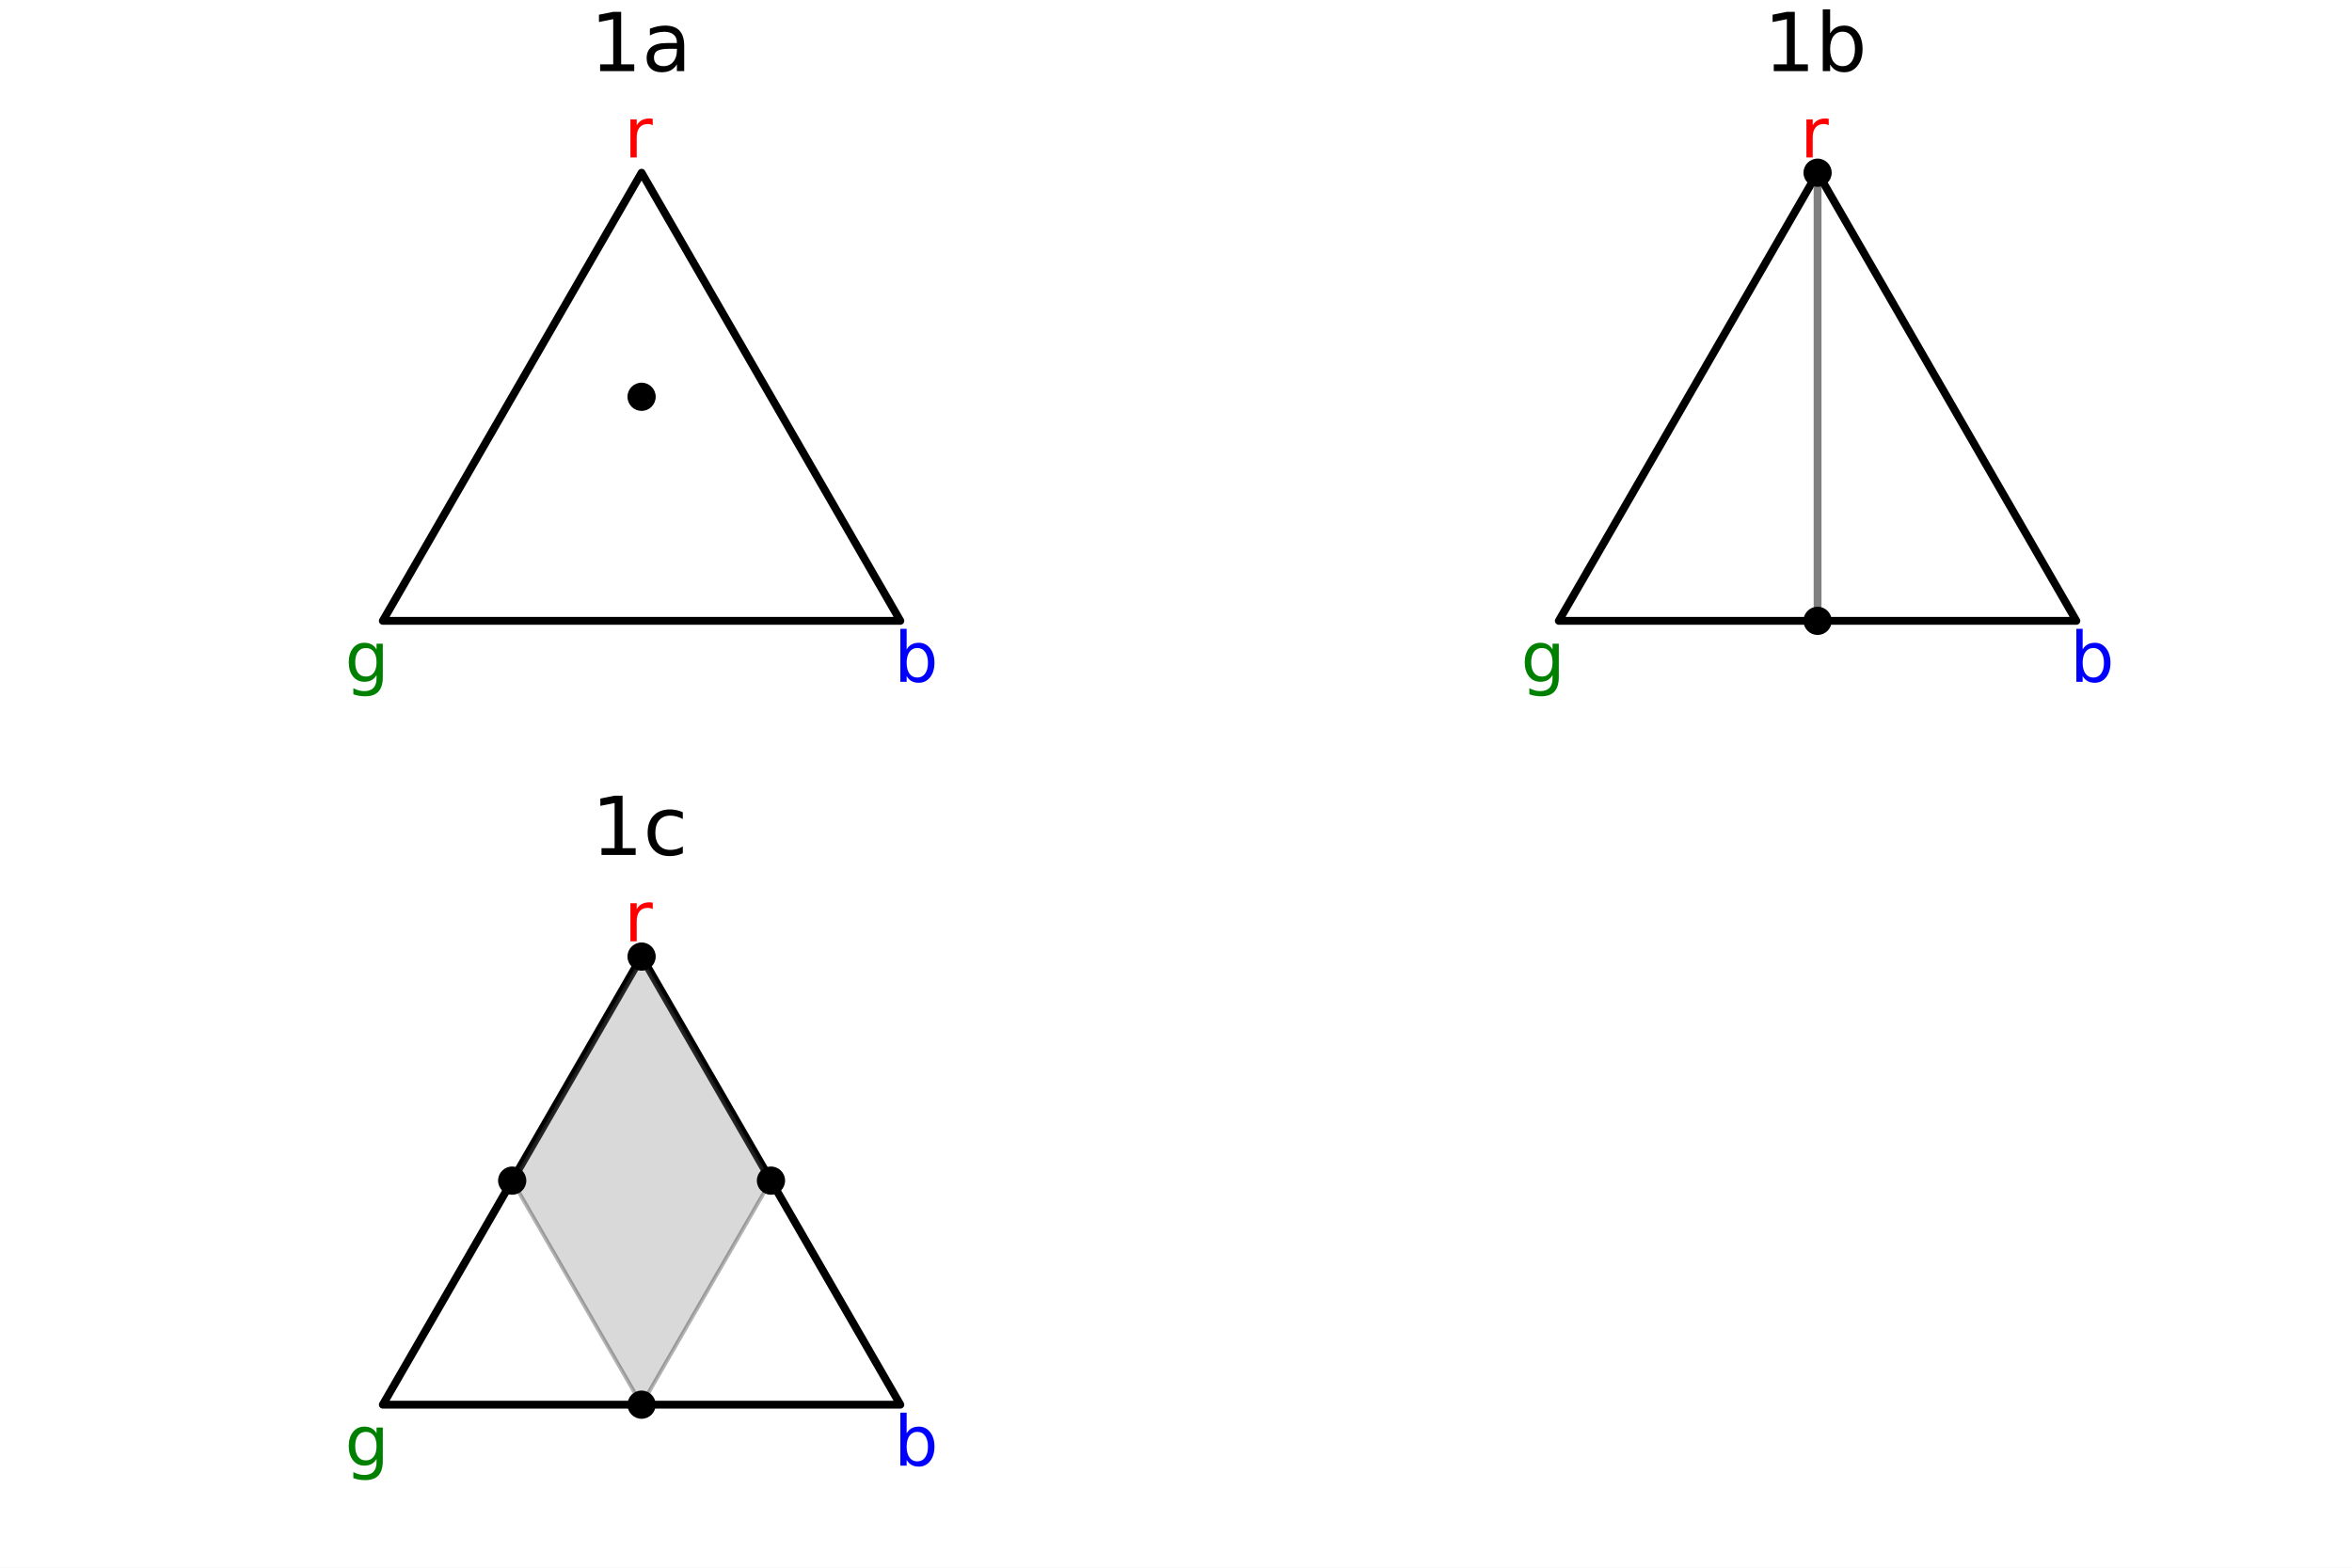
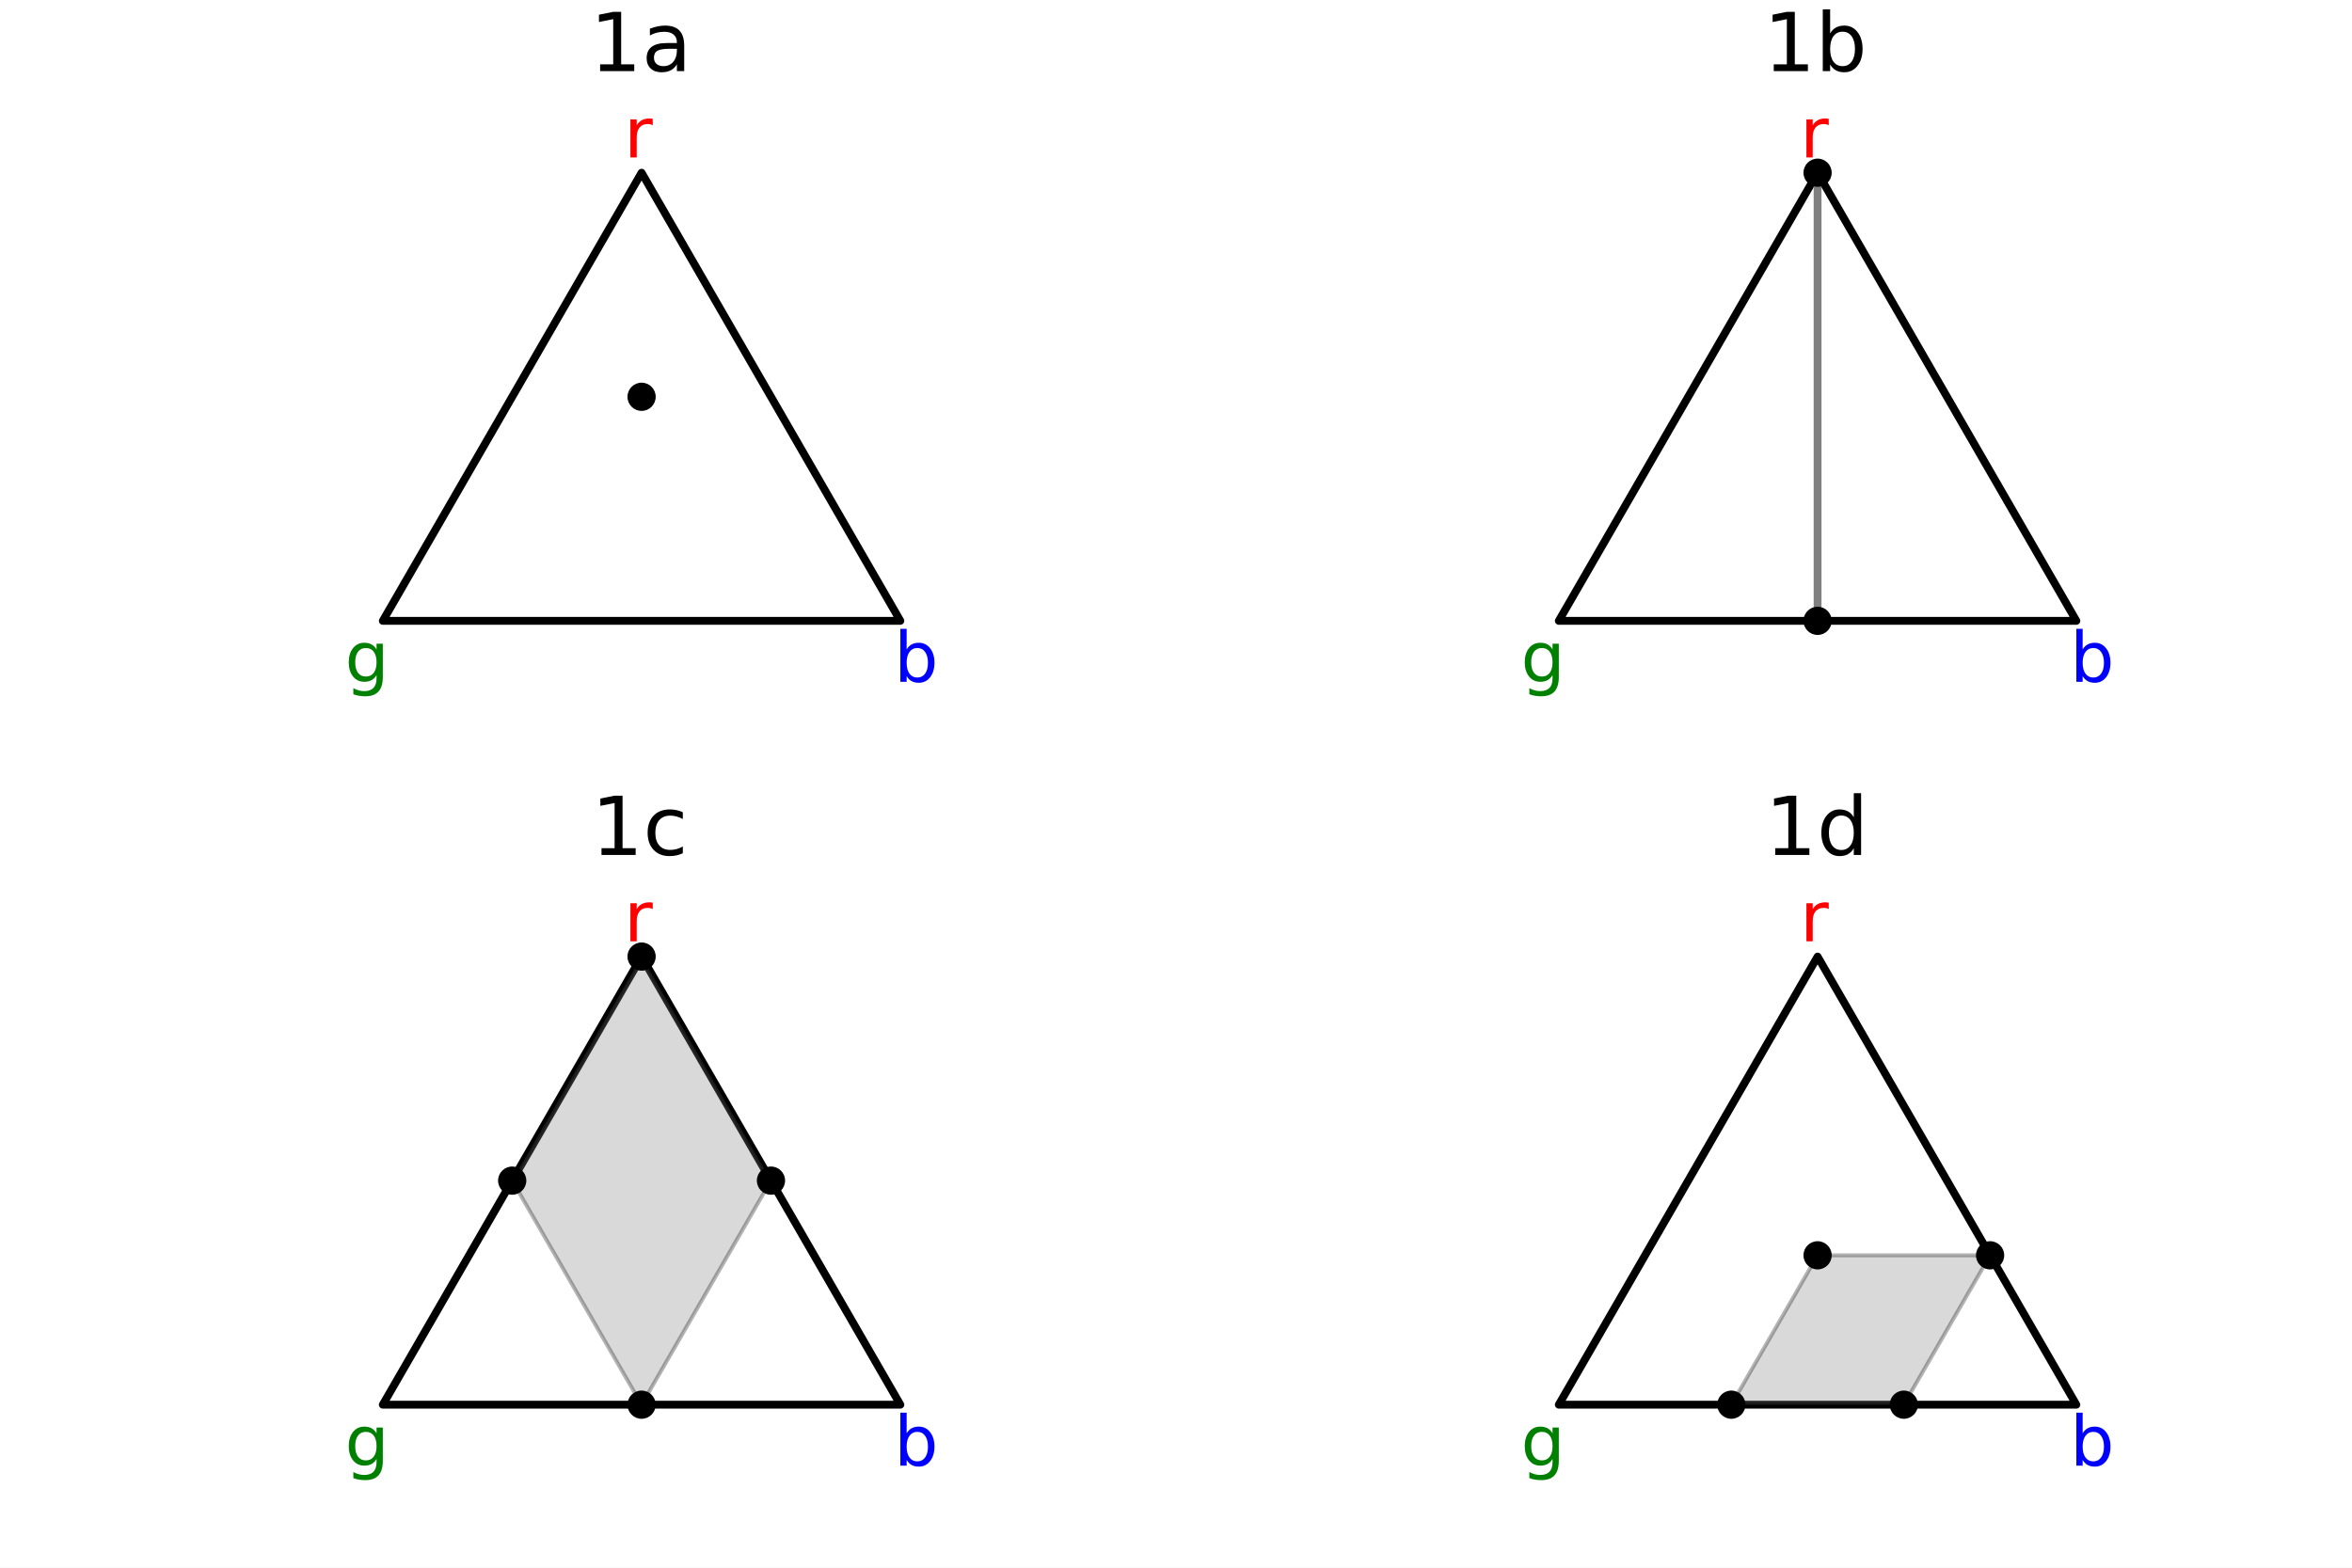
<svg xmlns="http://www.w3.org/2000/svg" width="600" height="400" viewBox="0 0 2400 1600">
  <defs>
-     <clipPath id="clip900">
+     <clipPath id="clip210">
      <rect x="0" y="0" width="2400" height="1600" />
    </clipPath>
  </defs>
-   <path clip-path="url(#clip900)" d="M0 1600 L2400 1600 L2400 0 L0 0  Z" fill="#ffffff" fill-rule="evenodd" fill-opacity="1" />
+   <path clip-path="url(#clip210)" d="M0 1600 L2400 1600 L2400 0 L0 0  Z" fill="#ffffff" fill-rule="evenodd" fill-opacity="1" />
  <defs>
-     <clipPath id="clip901">
+     <clipPath id="clip211">
      <rect x="480" y="0" width="1681" height="1600" />
    </clipPath>
  </defs>
-   <path clip-path="url(#clip900)" d="M337.813 686.448 L971.541 686.448 L971.541 123.472 L337.813 123.472  Z" fill="#ffffff" fill-rule="evenodd" fill-opacity="1" />
+   <path clip-path="url(#clip210)" d="M337.813 686.448 L971.541 686.448 L971.541 123.472 L337.813 123.472  Z" fill="#ffffff" fill-rule="evenodd" fill-opacity="1" />
  <defs>
-     <clipPath id="clip902">
+     <clipPath id="clip212">
      <rect x="337" y="123" width="635" height="564" />
    </clipPath>
  </defs>
-   <path clip-path="url(#clip900)" d="M612.365 65.689 L625.733 65.689 L625.733 19.55 L611.191 22.466 L611.191 15.013 L625.652 12.096 L633.835 12.096 L633.835 65.689 L647.203 65.689 L647.203 72.576 L612.365 72.576 L612.365 65.689 Z" fill="#000000" fill-rule="nonzero" fill-opacity="1" />
-   <path clip-path="url(#clip900)" d="M683.297 49.769 Q674.263 49.769 670.779 51.835 Q667.296 53.901 667.296 58.884 Q667.296 62.854 669.888 65.203 Q672.521 67.512 677.018 67.512 Q683.216 67.512 686.943 63.137 Q690.71 58.722 690.71 51.43 L690.71 49.769 L683.297 49.769 M698.164 46.691 L698.164 72.576 L690.71 72.576 L690.71 65.689 Q688.158 69.821 684.35 71.806 Q680.542 73.751 675.033 73.751 Q668.065 73.751 663.933 69.862 Q659.842 65.933 659.842 59.37 Q659.842 51.714 664.946 47.825 Q670.091 43.936 680.259 43.936 L690.71 43.936 L690.71 43.207 Q690.71 38.062 687.307 35.267 Q683.945 32.431 677.828 32.431 Q673.939 32.431 670.253 33.363 Q666.566 34.295 663.164 36.158 L663.164 29.272 Q667.255 27.692 671.103 26.922 Q674.952 26.112 678.598 26.112 Q688.441 26.112 693.302 31.216 Q698.164 36.32 698.164 46.691 Z" fill="#000000" fill-rule="nonzero" fill-opacity="1" />
-   <polyline clip-path="url(#clip902)" style="stroke:#000000; stroke-linecap:round; stroke-linejoin:round; stroke-width:8; stroke-opacity:1; fill:none" points="654.677,176.283 390.623,633.637 918.731,633.637 654.677,176.283 " />
-   <circle clip-path="url(#clip902)" cx="654.677" cy="404.96" r="14.4" fill="#000000" fill-rule="evenodd" fill-opacity="1" stroke="none" />
-   <path clip-path="url(#clip900)" d="M384.235 675.949 Q384.235 669.005 381.353 665.186 Q378.505 661.366 373.332 661.366 Q368.193 661.366 365.311 665.186 Q362.464 669.005 362.464 675.949 Q362.464 682.859 365.311 686.679 Q368.193 690.498 373.332 690.498 Q378.505 690.498 381.353 686.679 Q384.235 682.859 384.235 675.949 M390.623 691.019 Q390.623 700.949 386.214 705.776 Q381.804 710.637 372.707 710.637 Q369.339 710.637 366.353 710.116 Q363.367 709.63 360.554 708.588 L360.554 702.373 Q363.367 703.901 366.11 704.63 Q368.853 705.359 371.7 705.359 Q377.985 705.359 381.11 702.06 Q384.235 698.797 384.235 692.165 L384.235 689.005 Q382.255 692.442 379.165 694.144 Q376.075 695.845 371.769 695.845 Q364.617 695.845 360.242 690.394 Q355.867 684.942 355.867 675.949 Q355.867 666.922 360.242 661.47 Q364.617 656.019 371.769 656.019 Q376.075 656.019 379.165 657.72 Q382.255 659.422 384.235 662.859 L384.235 656.956 L390.623 656.956 L390.623 691.019 Z" fill="#008000" fill-rule="nonzero" fill-opacity="1" />
-   <path clip-path="url(#clip900)" d="M946.89 676.436 Q946.89 669.387 943.974 665.394 Q941.092 661.366 936.022 661.366 Q930.953 661.366 928.036 665.394 Q925.154 669.387 925.154 676.436 Q925.154 683.484 928.036 687.512 Q930.953 691.505 936.022 691.505 Q941.092 691.505 943.974 687.512 Q946.89 683.484 946.89 676.436 M925.154 662.859 Q927.168 659.387 930.224 657.72 Q933.314 656.019 937.585 656.019 Q944.668 656.019 949.078 661.644 Q953.522 667.269 953.522 676.436 Q953.522 685.602 949.078 691.227 Q944.668 696.852 937.585 696.852 Q933.314 696.852 930.224 695.185 Q927.168 693.484 925.154 690.012 L925.154 695.845 L918.731 695.845 L918.731 641.818 L925.154 641.818 L925.154 662.859 Z" fill="#0000ff" fill-rule="nonzero" fill-opacity="1" />
-   <path clip-path="url(#clip900)" d="M666.066 127.814 Q664.99 127.189 663.705 126.912 Q662.455 126.599 660.927 126.599 Q655.51 126.599 652.594 130.141 Q649.712 133.648 649.712 140.245 L649.712 160.731 L643.288 160.731 L643.288 121.842 L649.712 121.842 L649.712 127.884 Q651.726 124.342 654.955 122.641 Q658.184 120.905 662.802 120.905 Q663.462 120.905 664.26 121.009 Q665.059 121.078 666.031 121.252 L666.066 127.814 Z" fill="#ff0000" fill-rule="nonzero" fill-opacity="1" />
-   <path clip-path="url(#clip900)" d="M1537.81 686.448 L2171.54 686.448 L2171.54 123.472 L1537.81 123.472  Z" fill="#ffffff" fill-rule="evenodd" fill-opacity="1" />
+   <path clip-path="url(#clip210)" d="M612.365 65.689 L625.733 65.689 L625.733 19.55 L611.191 22.466 L611.191 15.013 L625.652 12.096 L633.835 12.096 L633.835 65.689 L647.203 65.689 L647.203 72.576 L612.365 72.576 L612.365 65.689 Z" fill="#000000" fill-rule="nonzero" fill-opacity="1" />
+   <path clip-path="url(#clip210)" d="M683.297 49.769 Q674.263 49.769 670.779 51.835 Q667.296 53.901 667.296 58.884 Q667.296 62.854 669.888 65.203 Q672.521 67.512 677.018 67.512 Q683.216 67.512 686.943 63.137 Q690.71 58.722 690.71 51.43 L690.71 49.769 L683.297 49.769 M698.164 46.691 L698.164 72.576 L690.71 72.576 L690.71 65.689 Q688.158 69.821 684.35 71.806 Q680.542 73.751 675.033 73.751 Q668.065 73.751 663.933 69.862 Q659.842 65.933 659.842 59.37 Q659.842 51.714 664.946 47.825 Q670.091 43.936 680.259 43.936 L690.71 43.936 L690.71 43.207 Q690.71 38.062 687.307 35.267 Q683.945 32.431 677.828 32.431 Q673.939 32.431 670.253 33.363 Q666.566 34.295 663.164 36.158 L663.164 29.272 Q667.255 27.692 671.103 26.922 Q674.952 26.112 678.598 26.112 Q688.441 26.112 693.302 31.216 Q698.164 36.32 698.164 46.691 Z" fill="#000000" fill-rule="nonzero" fill-opacity="1" />
+   <polyline clip-path="url(#clip212)" style="stroke:#000000; stroke-linecap:round; stroke-linejoin:round; stroke-width:8; stroke-opacity:1; fill:none" points="654.677,176.283 390.623,633.637 918.731,633.637 654.677,176.283 " />
+   <circle clip-path="url(#clip212)" cx="654.677" cy="404.96" r="14.4" fill="#000000" fill-rule="evenodd" fill-opacity="1" stroke="none" />
+   <path clip-path="url(#clip210)" d="M384.235 675.949 Q384.235 669.005 381.353 665.186 Q378.505 661.366 373.332 661.366 Q368.193 661.366 365.311 665.186 Q362.464 669.005 362.464 675.949 Q362.464 682.859 365.311 686.679 Q368.193 690.498 373.332 690.498 Q378.505 690.498 381.353 686.679 Q384.235 682.859 384.235 675.949 M390.623 691.019 Q390.623 700.949 386.214 705.776 Q381.804 710.637 372.707 710.637 Q369.339 710.637 366.353 710.116 Q363.367 709.63 360.554 708.588 L360.554 702.373 Q363.367 703.901 366.11 704.63 Q368.853 705.359 371.7 705.359 Q377.985 705.359 381.11 702.06 Q384.235 698.797 384.235 692.165 L384.235 689.005 Q382.255 692.442 379.165 694.144 Q376.075 695.845 371.769 695.845 Q364.617 695.845 360.242 690.394 Q355.867 684.942 355.867 675.949 Q355.867 666.922 360.242 661.47 Q364.617 656.019 371.769 656.019 Q376.075 656.019 379.165 657.72 Q382.255 659.422 384.235 662.859 L384.235 656.956 L390.623 656.956 L390.623 691.019 Z" fill="#008000" fill-rule="nonzero" fill-opacity="1" />
+   <path clip-path="url(#clip210)" d="M946.89 676.436 Q946.89 669.387 943.974 665.394 Q941.092 661.366 936.022 661.366 Q930.953 661.366 928.036 665.394 Q925.154 669.387 925.154 676.436 Q925.154 683.484 928.036 687.512 Q930.953 691.505 936.022 691.505 Q941.092 691.505 943.974 687.512 Q946.89 683.484 946.89 676.436 M925.154 662.859 Q927.168 659.387 930.224 657.72 Q933.314 656.019 937.585 656.019 Q944.668 656.019 949.078 661.644 Q953.522 667.269 953.522 676.436 Q953.522 685.602 949.078 691.227 Q944.668 696.852 937.585 696.852 Q933.314 696.852 930.224 695.185 Q927.168 693.484 925.154 690.012 L925.154 695.845 L918.731 695.845 L918.731 641.818 L925.154 641.818 L925.154 662.859 Z" fill="#0000ff" fill-rule="nonzero" fill-opacity="1" />
+   <path clip-path="url(#clip210)" d="M666.066 127.814 Q664.99 127.189 663.705 126.912 Q662.455 126.599 660.927 126.599 Q655.51 126.599 652.594 130.141 Q649.712 133.648 649.712 140.245 L649.712 160.731 L643.288 160.731 L643.288 121.842 L649.712 121.842 L649.712 127.884 Q651.726 124.342 654.955 122.641 Q658.184 120.905 662.802 120.905 Q663.462 120.905 664.26 121.009 Q665.059 121.078 666.031 121.252 L666.066 127.814 Z" fill="#ff0000" fill-rule="nonzero" fill-opacity="1" />
+   <path clip-path="url(#clip210)" d="M1537.81 686.448 L2171.54 686.448 L2171.54 123.472 L1537.81 123.472  Z" fill="#ffffff" fill-rule="evenodd" fill-opacity="1" />
  <defs>
-     <clipPath id="clip903">
+     <clipPath id="clip213">
      <rect x="1537" y="123" width="635" height="564" />
    </clipPath>
  </defs>
-   <path clip-path="url(#clip900)" d="M1809.96 65.689 L1823.32 65.689 L1823.32 19.55 L1808.78 22.466 L1808.78 15.013 L1823.24 12.096 L1831.42 12.096 L1831.42 65.689 L1844.79 65.689 L1844.79 72.576 L1809.96 72.576 L1809.96 65.689 Z" fill="#000000" fill-rule="nonzero" fill-opacity="1" />
-   <path clip-path="url(#clip900)" d="M1892.84 49.931 Q1892.84 41.708 1889.43 37.05 Q1886.07 32.35 1880.16 32.35 Q1874.24 32.35 1870.84 37.05 Q1867.48 41.708 1867.48 49.931 Q1867.48 58.155 1870.84 62.854 Q1874.24 67.512 1880.16 67.512 Q1886.07 67.512 1889.43 62.854 Q1892.84 58.155 1892.84 49.931 M1867.48 34.092 Q1869.83 30.041 1873.39 28.097 Q1877 26.112 1881.98 26.112 Q1890.24 26.112 1895.39 32.675 Q1900.57 39.237 1900.57 49.931 Q1900.57 60.626 1895.39 67.188 Q1890.24 73.751 1881.98 73.751 Q1877 73.751 1873.39 71.806 Q1869.83 69.821 1867.48 65.77 L1867.48 72.576 L1859.98 72.576 L1859.98 9.544 L1867.48 9.544 L1867.48 34.092 Z" fill="#000000" fill-rule="nonzero" fill-opacity="1" />
-   <polyline clip-path="url(#clip903)" style="stroke:#000000; stroke-linecap:round; stroke-linejoin:round; stroke-width:8; stroke-opacity:1; fill:none" points="1854.68,176.283 1590.62,633.637 2118.73,633.637 1854.68,176.283 " />
-   <polyline clip-path="url(#clip903)" style="stroke:#808080; stroke-linecap:round; stroke-linejoin:round; stroke-width:8; stroke-opacity:1; fill:none" points="1854.68,633.637 1854.68,176.283 " />
-   <circle clip-path="url(#clip903)" cx="1854.68" cy="633.637" r="14.4" fill="#000000" fill-rule="evenodd" fill-opacity="1" stroke="none" />
-   <circle clip-path="url(#clip903)" cx="1854.68" cy="176.283" r="14.4" fill="#000000" fill-rule="evenodd" fill-opacity="1" stroke="none" />
-   <path clip-path="url(#clip900)" d="M1584.23 675.949 Q1584.23 669.005 1581.35 665.186 Q1578.51 661.366 1573.33 661.366 Q1568.19 661.366 1565.31 665.186 Q1562.46 669.005 1562.46 675.949 Q1562.46 682.859 1565.31 686.679 Q1568.19 690.498 1573.33 690.498 Q1578.51 690.498 1581.35 686.679 Q1584.23 682.859 1584.23 675.949 M1590.62 691.019 Q1590.62 700.949 1586.21 705.776 Q1581.8 710.637 1572.71 710.637 Q1569.34 710.637 1566.35 710.116 Q1563.37 709.63 1560.55 708.588 L1560.55 702.373 Q1563.37 703.901 1566.11 704.63 Q1568.85 705.359 1571.7 705.359 Q1577.98 705.359 1581.11 702.06 Q1584.23 698.797 1584.23 692.165 L1584.23 689.005 Q1582.26 692.442 1579.17 694.144 Q1576.07 695.845 1571.77 695.845 Q1564.62 695.845 1560.24 690.394 Q1555.87 684.942 1555.87 675.949 Q1555.87 666.922 1560.24 661.47 Q1564.62 656.019 1571.77 656.019 Q1576.07 656.019 1579.17 657.72 Q1582.26 659.422 1584.23 662.859 L1584.23 656.956 L1590.62 656.956 L1590.62 691.019 Z" fill="#008000" fill-rule="nonzero" fill-opacity="1" />
-   <path clip-path="url(#clip900)" d="M2146.89 676.436 Q2146.89 669.387 2143.97 665.394 Q2141.09 661.366 2136.02 661.366 Q2130.95 661.366 2128.04 665.394 Q2125.15 669.387 2125.15 676.436 Q2125.15 683.484 2128.04 687.512 Q2130.95 691.505 2136.02 691.505 Q2141.09 691.505 2143.97 687.512 Q2146.89 683.484 2146.89 676.436 M2125.15 662.859 Q2127.17 659.387 2130.22 657.72 Q2133.31 656.019 2137.58 656.019 Q2144.67 656.019 2149.08 661.644 Q2153.52 667.269 2153.52 676.436 Q2153.52 685.602 2149.08 691.227 Q2144.67 696.852 2137.58 696.852 Q2133.31 696.852 2130.22 695.185 Q2127.17 693.484 2125.15 690.012 L2125.15 695.845 L2118.73 695.845 L2118.73 641.818 L2125.15 641.818 L2125.15 662.859 Z" fill="#0000ff" fill-rule="nonzero" fill-opacity="1" />
-   <path clip-path="url(#clip900)" d="M1866.07 127.814 Q1864.99 127.189 1863.7 126.912 Q1862.45 126.599 1860.93 126.599 Q1855.51 126.599 1852.59 130.141 Q1849.71 133.648 1849.71 140.245 L1849.71 160.731 L1843.29 160.731 L1843.29 121.842 L1849.71 121.842 L1849.71 127.884 Q1851.73 124.342 1854.95 122.641 Q1858.18 120.905 1862.8 120.905 Q1863.46 120.905 1864.26 121.009 Q1865.06 121.078 1866.03 121.252 L1866.07 127.814 Z" fill="#ff0000" fill-rule="nonzero" fill-opacity="1" />
-   <path clip-path="url(#clip900)" d="M337.813 1486.45 L971.541 1486.45 L971.541 923.472 L337.813 923.472  Z" fill="#ffffff" fill-rule="evenodd" fill-opacity="1" />
+   <path clip-path="url(#clip210)" d="M1809.96 65.689 L1823.32 65.689 L1823.32 19.55 L1808.78 22.466 L1808.78 15.013 L1823.24 12.096 L1831.42 12.096 L1831.42 65.689 L1844.79 65.689 L1844.79 72.576 L1809.96 72.576 L1809.96 65.689 Z" fill="#000000" fill-rule="nonzero" fill-opacity="1" />
+   <path clip-path="url(#clip210)" d="M1892.84 49.931 Q1892.84 41.708 1889.43 37.05 Q1886.07 32.35 1880.16 32.35 Q1874.24 32.35 1870.84 37.05 Q1867.48 41.708 1867.48 49.931 Q1867.48 58.155 1870.84 62.854 Q1874.24 67.512 1880.16 67.512 Q1886.07 67.512 1889.43 62.854 Q1892.84 58.155 1892.84 49.931 M1867.48 34.092 Q1869.83 30.041 1873.39 28.097 Q1877 26.112 1881.98 26.112 Q1890.24 26.112 1895.39 32.675 Q1900.57 39.237 1900.57 49.931 Q1900.57 60.626 1895.39 67.188 Q1890.24 73.751 1881.98 73.751 Q1877 73.751 1873.39 71.806 Q1869.83 69.821 1867.48 65.77 L1867.48 72.576 L1859.98 72.576 L1859.98 9.544 L1867.48 9.544 L1867.48 34.092 Z" fill="#000000" fill-rule="nonzero" fill-opacity="1" />
+   <polyline clip-path="url(#clip213)" style="stroke:#000000; stroke-linecap:round; stroke-linejoin:round; stroke-width:8; stroke-opacity:1; fill:none" points="1854.68,176.283 1590.62,633.637 2118.73,633.637 1854.68,176.283 " />
+   <polyline clip-path="url(#clip213)" style="stroke:#808080; stroke-linecap:round; stroke-linejoin:round; stroke-width:8; stroke-opacity:1; fill:none" points="1854.68,633.637 1854.68,176.283 " />
+   <circle clip-path="url(#clip213)" cx="1854.68" cy="633.637" r="14.4" fill="#000000" fill-rule="evenodd" fill-opacity="1" stroke="none" />
+   <circle clip-path="url(#clip213)" cx="1854.68" cy="176.283" r="14.4" fill="#000000" fill-rule="evenodd" fill-opacity="1" stroke="none" />
+   <path clip-path="url(#clip210)" d="M1584.23 675.949 Q1584.23 669.005 1581.35 665.186 Q1578.51 661.366 1573.33 661.366 Q1568.19 661.366 1565.31 665.186 Q1562.46 669.005 1562.46 675.949 Q1562.46 682.859 1565.31 686.679 Q1568.19 690.498 1573.33 690.498 Q1578.51 690.498 1581.35 686.679 Q1584.23 682.859 1584.23 675.949 M1590.62 691.019 Q1590.62 700.949 1586.21 705.776 Q1581.8 710.637 1572.71 710.637 Q1569.34 710.637 1566.35 710.116 Q1563.37 709.63 1560.55 708.588 L1560.55 702.373 Q1563.37 703.901 1566.11 704.63 Q1568.85 705.359 1571.7 705.359 Q1577.98 705.359 1581.11 702.06 Q1584.23 698.797 1584.23 692.165 L1584.23 689.005 Q1582.26 692.442 1579.17 694.144 Q1576.07 695.845 1571.77 695.845 Q1564.62 695.845 1560.24 690.394 Q1555.87 684.942 1555.87 675.949 Q1555.87 666.922 1560.24 661.47 Q1564.62 656.019 1571.77 656.019 Q1576.07 656.019 1579.17 657.72 Q1582.26 659.422 1584.23 662.859 L1584.23 656.956 L1590.62 656.956 L1590.62 691.019 Z" fill="#008000" fill-rule="nonzero" fill-opacity="1" />
+   <path clip-path="url(#clip210)" d="M2146.89 676.436 Q2146.89 669.387 2143.97 665.394 Q2141.09 661.366 2136.02 661.366 Q2130.95 661.366 2128.04 665.394 Q2125.15 669.387 2125.15 676.436 Q2125.15 683.484 2128.04 687.512 Q2130.95 691.505 2136.02 691.505 Q2141.09 691.505 2143.97 687.512 Q2146.89 683.484 2146.89 676.436 M2125.15 662.859 Q2127.17 659.387 2130.22 657.72 Q2133.31 656.019 2137.58 656.019 Q2144.67 656.019 2149.08 661.644 Q2153.52 667.269 2153.52 676.436 Q2153.52 685.602 2149.08 691.227 Q2144.67 696.852 2137.58 696.852 Q2133.31 696.852 2130.22 695.185 Q2127.17 693.484 2125.15 690.012 L2125.15 695.845 L2118.73 695.845 L2118.73 641.818 L2125.15 641.818 L2125.15 662.859 Z" fill="#0000ff" fill-rule="nonzero" fill-opacity="1" />
+   <path clip-path="url(#clip210)" d="M1866.07 127.814 Q1864.99 127.189 1863.7 126.912 Q1862.45 126.599 1860.93 126.599 Q1855.51 126.599 1852.59 130.141 Q1849.71 133.648 1849.71 140.245 L1849.71 160.731 L1843.29 160.731 L1843.29 121.842 L1849.71 121.842 L1849.71 127.884 Q1851.73 124.342 1854.95 122.641 Q1858.18 120.905 1862.8 120.905 Q1863.46 120.905 1864.26 121.009 Q1865.06 121.078 1866.03 121.252 L1866.07 127.814 Z" fill="#ff0000" fill-rule="nonzero" fill-opacity="1" />
+   <path clip-path="url(#clip210)" d="M337.813 1486.45 L971.541 1486.45 L971.541 923.472 L337.813 923.472  Z" fill="#ffffff" fill-rule="evenodd" fill-opacity="1" />
  <defs>
-     <clipPath id="clip904">
+     <clipPath id="clip214">
      <rect x="337" y="923" width="635" height="564" />
    </clipPath>
  </defs>
-   <path clip-path="url(#clip900)" d="M613.783 865.689 L627.151 865.689 L627.151 819.55 L612.608 822.466 L612.608 815.013 L627.07 812.096 L635.253 812.096 L635.253 865.689 L648.621 865.689 L648.621 872.576 L613.783 872.576 L613.783 865.689 Z" fill="#000000" fill-rule="nonzero" fill-opacity="1" />
-   <path clip-path="url(#clip900)" d="M696.746 828.948 L696.746 835.915 Q693.586 834.173 690.386 833.323 Q687.226 832.432 683.985 832.432 Q676.734 832.432 672.724 837.05 Q668.713 841.627 668.713 849.931 Q668.713 858.236 672.724 862.854 Q676.734 867.431 683.985 867.431 Q687.226 867.431 690.386 866.581 Q693.586 865.689 696.746 863.948 L696.746 870.834 Q693.627 872.292 690.264 873.022 Q686.943 873.751 683.175 873.751 Q672.926 873.751 666.891 867.31 Q660.855 860.869 660.855 849.931 Q660.855 838.832 666.931 832.472 Q673.048 826.112 683.661 826.112 Q687.105 826.112 690.386 826.841 Q693.667 827.53 696.746 828.948 Z" fill="#000000" fill-rule="nonzero" fill-opacity="1" />
-   <polyline clip-path="url(#clip904)" style="stroke:#000000; stroke-linecap:round; stroke-linejoin:round; stroke-width:8; stroke-opacity:1; fill:none" points="654.677,976.283 390.623,1433.64 918.731,1433.64 654.677,976.283 " />
-   <path clip-path="url(#clip904)" d="M654.677 1433.64 L786.704 1204.96 L654.677 976.283 L522.65 1204.96 L654.677 1433.64 L654.677 1433.64  Z" fill="#808080" fill-rule="evenodd" fill-opacity="0.3" />
-   <polyline clip-path="url(#clip904)" style="stroke:#000000; stroke-linecap:round; stroke-linejoin:round; stroke-width:4; stroke-opacity:0.3; fill:none" points="654.677,1433.64 786.704,1204.96 654.677,976.283 522.65,1204.96 654.677,1433.64 " />
-   <circle clip-path="url(#clip904)" cx="654.677" cy="1433.64" r="14.4" fill="#000000" fill-rule="evenodd" fill-opacity="1" stroke="none" />
-   <circle clip-path="url(#clip904)" cx="786.704" cy="1204.96" r="14.4" fill="#000000" fill-rule="evenodd" fill-opacity="1" stroke="none" />
-   <circle clip-path="url(#clip904)" cx="522.65" cy="1204.96" r="14.4" fill="#000000" fill-rule="evenodd" fill-opacity="1" stroke="none" />
-   <circle clip-path="url(#clip904)" cx="654.677" cy="976.283" r="14.4" fill="#000000" fill-rule="evenodd" fill-opacity="1" stroke="none" />
-   <path clip-path="url(#clip900)" d="M384.235 1475.95 Q384.235 1469.01 381.353 1465.19 Q378.505 1461.37 373.332 1461.37 Q368.193 1461.37 365.311 1465.19 Q362.464 1469.01 362.464 1475.95 Q362.464 1482.86 365.311 1486.68 Q368.193 1490.5 373.332 1490.5 Q378.505 1490.5 381.353 1486.68 Q384.235 1482.86 384.235 1475.95 M390.623 1491.02 Q390.623 1500.95 386.214 1505.78 Q381.804 1510.64 372.707 1510.64 Q369.339 1510.64 366.353 1510.12 Q363.367 1509.63 360.554 1508.59 L360.554 1502.37 Q363.367 1503.9 366.11 1504.63 Q368.853 1505.36 371.7 1505.36 Q377.985 1505.36 381.11 1502.06 Q384.235 1498.8 384.235 1492.16 L384.235 1489 Q382.255 1492.44 379.165 1494.14 Q376.075 1495.85 371.769 1495.85 Q364.617 1495.85 360.242 1490.39 Q355.867 1484.94 355.867 1475.95 Q355.867 1466.92 360.242 1461.47 Q364.617 1456.02 371.769 1456.02 Q376.075 1456.02 379.165 1457.72 Q382.255 1459.42 384.235 1462.86 L384.235 1456.96 L390.623 1456.96 L390.623 1491.02 Z" fill="#008000" fill-rule="nonzero" fill-opacity="1" />
-   <path clip-path="url(#clip900)" d="M946.89 1476.44 Q946.89 1469.39 943.974 1465.39 Q941.092 1461.37 936.022 1461.37 Q930.953 1461.37 928.036 1465.39 Q925.154 1469.39 925.154 1476.44 Q925.154 1483.48 928.036 1487.51 Q930.953 1491.5 936.022 1491.5 Q941.092 1491.5 943.974 1487.51 Q946.89 1483.48 946.89 1476.44 M925.154 1462.86 Q927.168 1459.39 930.224 1457.72 Q933.314 1456.02 937.585 1456.02 Q944.668 1456.02 949.078 1461.64 Q953.522 1467.27 953.522 1476.44 Q953.522 1485.6 949.078 1491.23 Q944.668 1496.85 937.585 1496.85 Q933.314 1496.85 930.224 1495.19 Q927.168 1493.48 925.154 1490.01 L925.154 1495.85 L918.731 1495.85 L918.731 1441.82 L925.154 1441.82 L925.154 1462.86 Z" fill="#0000ff" fill-rule="nonzero" fill-opacity="1" />
-   <path clip-path="url(#clip900)" d="M666.066 927.814 Q664.99 927.189 663.705 926.912 Q662.455 926.599 660.927 926.599 Q655.51 926.599 652.594 930.141 Q649.712 933.648 649.712 940.245 L649.712 960.731 L643.288 960.731 L643.288 921.842 L649.712 921.842 L649.712 927.884 Q651.726 924.342 654.955 922.641 Q658.184 920.905 662.802 920.905 Q663.462 920.905 664.26 921.009 Q665.059 921.078 666.031 921.252 L666.066 927.814 Z" fill="#ff0000" fill-rule="nonzero" fill-opacity="1" />
+   <path clip-path="url(#clip210)" d="M613.783 865.689 L627.151 865.689 L627.151 819.55 L612.608 822.466 L612.608 815.013 L627.07 812.096 L635.253 812.096 L635.253 865.689 L648.621 865.689 L648.621 872.576 L613.783 872.576 L613.783 865.689 Z" fill="#000000" fill-rule="nonzero" fill-opacity="1" />
+   <path clip-path="url(#clip210)" d="M696.746 828.948 L696.746 835.915 Q693.586 834.173 690.386 833.323 Q687.226 832.432 683.985 832.432 Q676.734 832.432 672.724 837.05 Q668.713 841.627 668.713 849.931 Q668.713 858.236 672.724 862.854 Q676.734 867.431 683.985 867.431 Q687.226 867.431 690.386 866.581 Q693.586 865.689 696.746 863.948 L696.746 870.834 Q693.627 872.292 690.264 873.022 Q686.943 873.751 683.175 873.751 Q672.926 873.751 666.891 867.31 Q660.855 860.869 660.855 849.931 Q660.855 838.832 666.931 832.472 Q673.048 826.112 683.661 826.112 Q687.105 826.112 690.386 826.841 Q693.667 827.53 696.746 828.948 Z" fill="#000000" fill-rule="nonzero" fill-opacity="1" />
+   <polyline clip-path="url(#clip214)" style="stroke:#000000; stroke-linecap:round; stroke-linejoin:round; stroke-width:8; stroke-opacity:1; fill:none" points="654.677,976.283 390.623,1433.64 918.731,1433.64 654.677,976.283 " />
+   <path clip-path="url(#clip214)" d="M654.677 1433.64 L786.704 1204.96 L654.677 976.283 L522.65 1204.96 L654.677 1433.64 L654.677 1433.64  Z" fill="#808080" fill-rule="evenodd" fill-opacity="0.3" />
+   <polyline clip-path="url(#clip214)" style="stroke:#000000; stroke-linecap:round; stroke-linejoin:round; stroke-width:4; stroke-opacity:0.3; fill:none" points="654.677,1433.64 786.704,1204.96 654.677,976.283 522.65,1204.96 654.677,1433.64 " />
+   <circle clip-path="url(#clip214)" cx="654.677" cy="1433.64" r="14.4" fill="#000000" fill-rule="evenodd" fill-opacity="1" stroke="none" />
+   <circle clip-path="url(#clip214)" cx="786.704" cy="1204.96" r="14.4" fill="#000000" fill-rule="evenodd" fill-opacity="1" stroke="none" />
+   <circle clip-path="url(#clip214)" cx="522.65" cy="1204.96" r="14.4" fill="#000000" fill-rule="evenodd" fill-opacity="1" stroke="none" />
+   <circle clip-path="url(#clip214)" cx="654.677" cy="976.283" r="14.4" fill="#000000" fill-rule="evenodd" fill-opacity="1" stroke="none" />
+   <path clip-path="url(#clip210)" d="M384.235 1475.95 Q384.235 1469.01 381.353 1465.19 Q378.505 1461.37 373.332 1461.37 Q368.193 1461.37 365.311 1465.19 Q362.464 1469.01 362.464 1475.95 Q362.464 1482.86 365.311 1486.68 Q368.193 1490.5 373.332 1490.5 Q378.505 1490.5 381.353 1486.68 Q384.235 1482.86 384.235 1475.95 M390.623 1491.02 Q390.623 1500.95 386.214 1505.78 Q381.804 1510.64 372.707 1510.64 Q369.339 1510.64 366.353 1510.12 Q363.367 1509.63 360.554 1508.59 L360.554 1502.37 Q363.367 1503.9 366.11 1504.63 Q368.853 1505.36 371.7 1505.36 Q377.985 1505.36 381.11 1502.06 Q384.235 1498.8 384.235 1492.16 L384.235 1489 Q382.255 1492.44 379.165 1494.14 Q376.075 1495.85 371.769 1495.85 Q364.617 1495.85 360.242 1490.39 Q355.867 1484.94 355.867 1475.95 Q355.867 1466.92 360.242 1461.47 Q364.617 1456.02 371.769 1456.02 Q376.075 1456.02 379.165 1457.72 Q382.255 1459.42 384.235 1462.86 L384.235 1456.96 L390.623 1456.96 L390.623 1491.02 Z" fill="#008000" fill-rule="nonzero" fill-opacity="1" />
+   <path clip-path="url(#clip210)" d="M946.89 1476.44 Q946.89 1469.39 943.974 1465.39 Q941.092 1461.37 936.022 1461.37 Q930.953 1461.37 928.036 1465.39 Q925.154 1469.39 925.154 1476.44 Q925.154 1483.48 928.036 1487.51 Q930.953 1491.5 936.022 1491.5 Q941.092 1491.5 943.974 1487.51 Q946.89 1483.48 946.89 1476.44 M925.154 1462.86 Q927.168 1459.39 930.224 1457.72 Q933.314 1456.02 937.585 1456.02 Q944.668 1456.02 949.078 1461.64 Q953.522 1467.27 953.522 1476.44 Q953.522 1485.6 949.078 1491.23 Q944.668 1496.85 937.585 1496.85 Q933.314 1496.85 930.224 1495.19 Q927.168 1493.48 925.154 1490.01 L925.154 1495.85 L918.731 1495.85 L918.731 1441.82 L925.154 1441.82 L925.154 1462.86 Z" fill="#0000ff" fill-rule="nonzero" fill-opacity="1" />
+   <path clip-path="url(#clip210)" d="M666.066 927.814 Q664.99 927.189 663.705 926.912 Q662.455 926.599 660.927 926.599 Q655.51 926.599 652.594 930.141 Q649.712 933.648 649.712 940.245 L649.712 960.731 L643.288 960.731 L643.288 921.842 L649.712 921.842 L649.712 927.884 Q651.726 924.342 654.955 922.641 Q658.184 920.905 662.802 920.905 Q663.462 920.905 664.26 921.009 Q665.059 921.078 666.031 921.252 L666.066 927.814 Z" fill="#ff0000" fill-rule="nonzero" fill-opacity="1" />
+   <path clip-path="url(#clip210)" d="M1537.81 1486.45 L2171.54 1486.45 L2171.54 923.472 L1537.81 923.472  Z" fill="#ffffff" fill-rule="evenodd" fill-opacity="1" />
+   <defs>
+     <clipPath id="clip215">
+       <rect x="1537" y="923" width="635" height="564" />
+     </clipPath>
+   </defs>
+   <path clip-path="url(#clip210)" d="M1811.45 865.689 L1824.82 865.689 L1824.82 819.55 L1810.28 822.466 L1810.28 815.013 L1824.74 812.096 L1832.92 812.096 L1832.92 865.689 L1846.29 865.689 L1846.29 872.576 L1811.45 872.576 L1811.45 865.689 Z" fill="#000000" fill-rule="nonzero" fill-opacity="1" />
+   <path clip-path="url(#clip210)" d="M1891.62 834.092 L1891.62 809.544 L1899.07 809.544 L1899.07 872.576 L1891.62 872.576 L1891.62 865.77 Q1889.27 869.821 1885.67 871.806 Q1882.1 873.751 1877.08 873.751 Q1868.86 873.751 1863.67 867.188 Q1858.53 860.626 1858.53 849.931 Q1858.53 839.237 1863.67 832.675 Q1868.86 826.112 1877.08 826.112 Q1882.1 826.112 1885.67 828.097 Q1889.27 830.042 1891.62 834.092 M1866.22 849.931 Q1866.22 858.155 1869.58 862.854 Q1872.99 867.512 1878.9 867.512 Q1884.82 867.512 1888.22 862.854 Q1891.62 858.155 1891.62 849.931 Q1891.62 841.708 1888.22 837.05 Q1884.82 832.351 1878.9 832.351 Q1872.99 832.351 1869.58 837.05 Q1866.22 841.708 1866.22 849.931 Z" fill="#000000" fill-rule="nonzero" fill-opacity="1" />
+   <polyline clip-path="url(#clip215)" style="stroke:#000000; stroke-linecap:round; stroke-linejoin:round; stroke-width:8; stroke-opacity:1; fill:none" points="1854.68,976.283 1590.62,1433.64 2118.73,1433.64 1854.68,976.283 " />
+   <path clip-path="url(#clip215)" d="M2030.71 1281.19 L1854.68 1281.19 L1766.66 1433.64 L1942.69 1433.64 L2030.71 1281.19 L2030.71 1281.19  Z" fill="#808080" fill-rule="evenodd" fill-opacity="0.3" />
+   <polyline clip-path="url(#clip215)" style="stroke:#000000; stroke-linecap:round; stroke-linejoin:round; stroke-width:4; stroke-opacity:0.3; fill:none" points="2030.71,1281.19 1854.68,1281.19 1766.66,1433.64 1942.69,1433.64 2030.71,1281.19 " />
+   <circle clip-path="url(#clip215)" cx="2030.71" cy="1281.19" r="14.4" fill="#000000" fill-rule="evenodd" fill-opacity="1" stroke="none" />
+   <circle clip-path="url(#clip215)" cx="1766.66" cy="1433.64" r="14.4" fill="#000000" fill-rule="evenodd" fill-opacity="1" stroke="none" />
+   <circle clip-path="url(#clip215)" cx="1942.69" cy="1433.64" r="14.4" fill="#000000" fill-rule="evenodd" fill-opacity="1" stroke="none" />
+   <circle clip-path="url(#clip215)" cx="1854.68" cy="1281.19" r="14.4" fill="#000000" fill-rule="evenodd" fill-opacity="1" stroke="none" />
+   <path clip-path="url(#clip210)" d="M1584.23 1475.95 Q1584.23 1469.01 1581.35 1465.19 Q1578.51 1461.37 1573.33 1461.37 Q1568.19 1461.37 1565.31 1465.19 Q1562.46 1469.01 1562.46 1475.95 Q1562.46 1482.86 1565.31 1486.68 Q1568.19 1490.5 1573.33 1490.5 Q1578.51 1490.5 1581.35 1486.68 Q1584.23 1482.86 1584.23 1475.95 M1590.62 1491.02 Q1590.62 1500.95 1586.21 1505.78 Q1581.8 1510.64 1572.71 1510.64 Q1569.34 1510.64 1566.35 1510.12 Q1563.37 1509.63 1560.55 1508.59 L1560.55 1502.37 Q1563.37 1503.9 1566.11 1504.63 Q1568.85 1505.36 1571.7 1505.36 Q1577.98 1505.36 1581.11 1502.06 Q1584.23 1498.8 1584.23 1492.16 L1584.23 1489 Q1582.26 1492.44 1579.17 1494.14 Q1576.07 1495.85 1571.77 1495.85 Q1564.62 1495.85 1560.24 1490.39 Q1555.87 1484.94 1555.87 1475.95 Q1555.87 1466.92 1560.24 1461.47 Q1564.62 1456.02 1571.77 1456.02 Q1576.07 1456.02 1579.17 1457.72 Q1582.26 1459.42 1584.23 1462.86 L1584.23 1456.96 L1590.62 1456.96 L1590.62 1491.02 Z" fill="#008000" fill-rule="nonzero" fill-opacity="1" />
+   <path clip-path="url(#clip210)" d="M2146.89 1476.44 Q2146.89 1469.39 2143.97 1465.39 Q2141.09 1461.37 2136.02 1461.37 Q2130.95 1461.37 2128.04 1465.39 Q2125.15 1469.39 2125.15 1476.44 Q2125.15 1483.48 2128.04 1487.51 Q2130.95 1491.5 2136.02 1491.5 Q2141.09 1491.5 2143.97 1487.51 Q2146.89 1483.48 2146.89 1476.44 M2125.15 1462.86 Q2127.17 1459.39 2130.22 1457.72 Q2133.31 1456.02 2137.58 1456.02 Q2144.67 1456.02 2149.08 1461.64 Q2153.52 1467.27 2153.52 1476.44 Q2153.52 1485.6 2149.08 1491.23 Q2144.67 1496.85 2137.58 1496.85 Q2133.31 1496.85 2130.22 1495.19 Q2127.17 1493.48 2125.15 1490.01 L2125.15 1495.85 L2118.73 1495.85 L2118.73 1441.82 L2125.15 1441.82 L2125.15 1462.86 Z" fill="#0000ff" fill-rule="nonzero" fill-opacity="1" />
+   <path clip-path="url(#clip210)" d="M1866.07 927.814 Q1864.99 927.189 1863.7 926.912 Q1862.45 926.599 1860.93 926.599 Q1855.51 926.599 1852.59 930.141 Q1849.71 933.648 1849.71 940.245 L1849.71 960.731 L1843.29 960.731 L1843.29 921.842 L1849.71 921.842 L1849.71 927.884 Q1851.73 924.342 1854.95 922.641 Q1858.18 920.905 1862.8 920.905 Q1863.46 920.905 1864.26 921.009 Q1865.06 921.078 1866.03 921.252 L1866.07 927.814 Z" fill="#ff0000" fill-rule="nonzero" fill-opacity="1" />
</svg>
